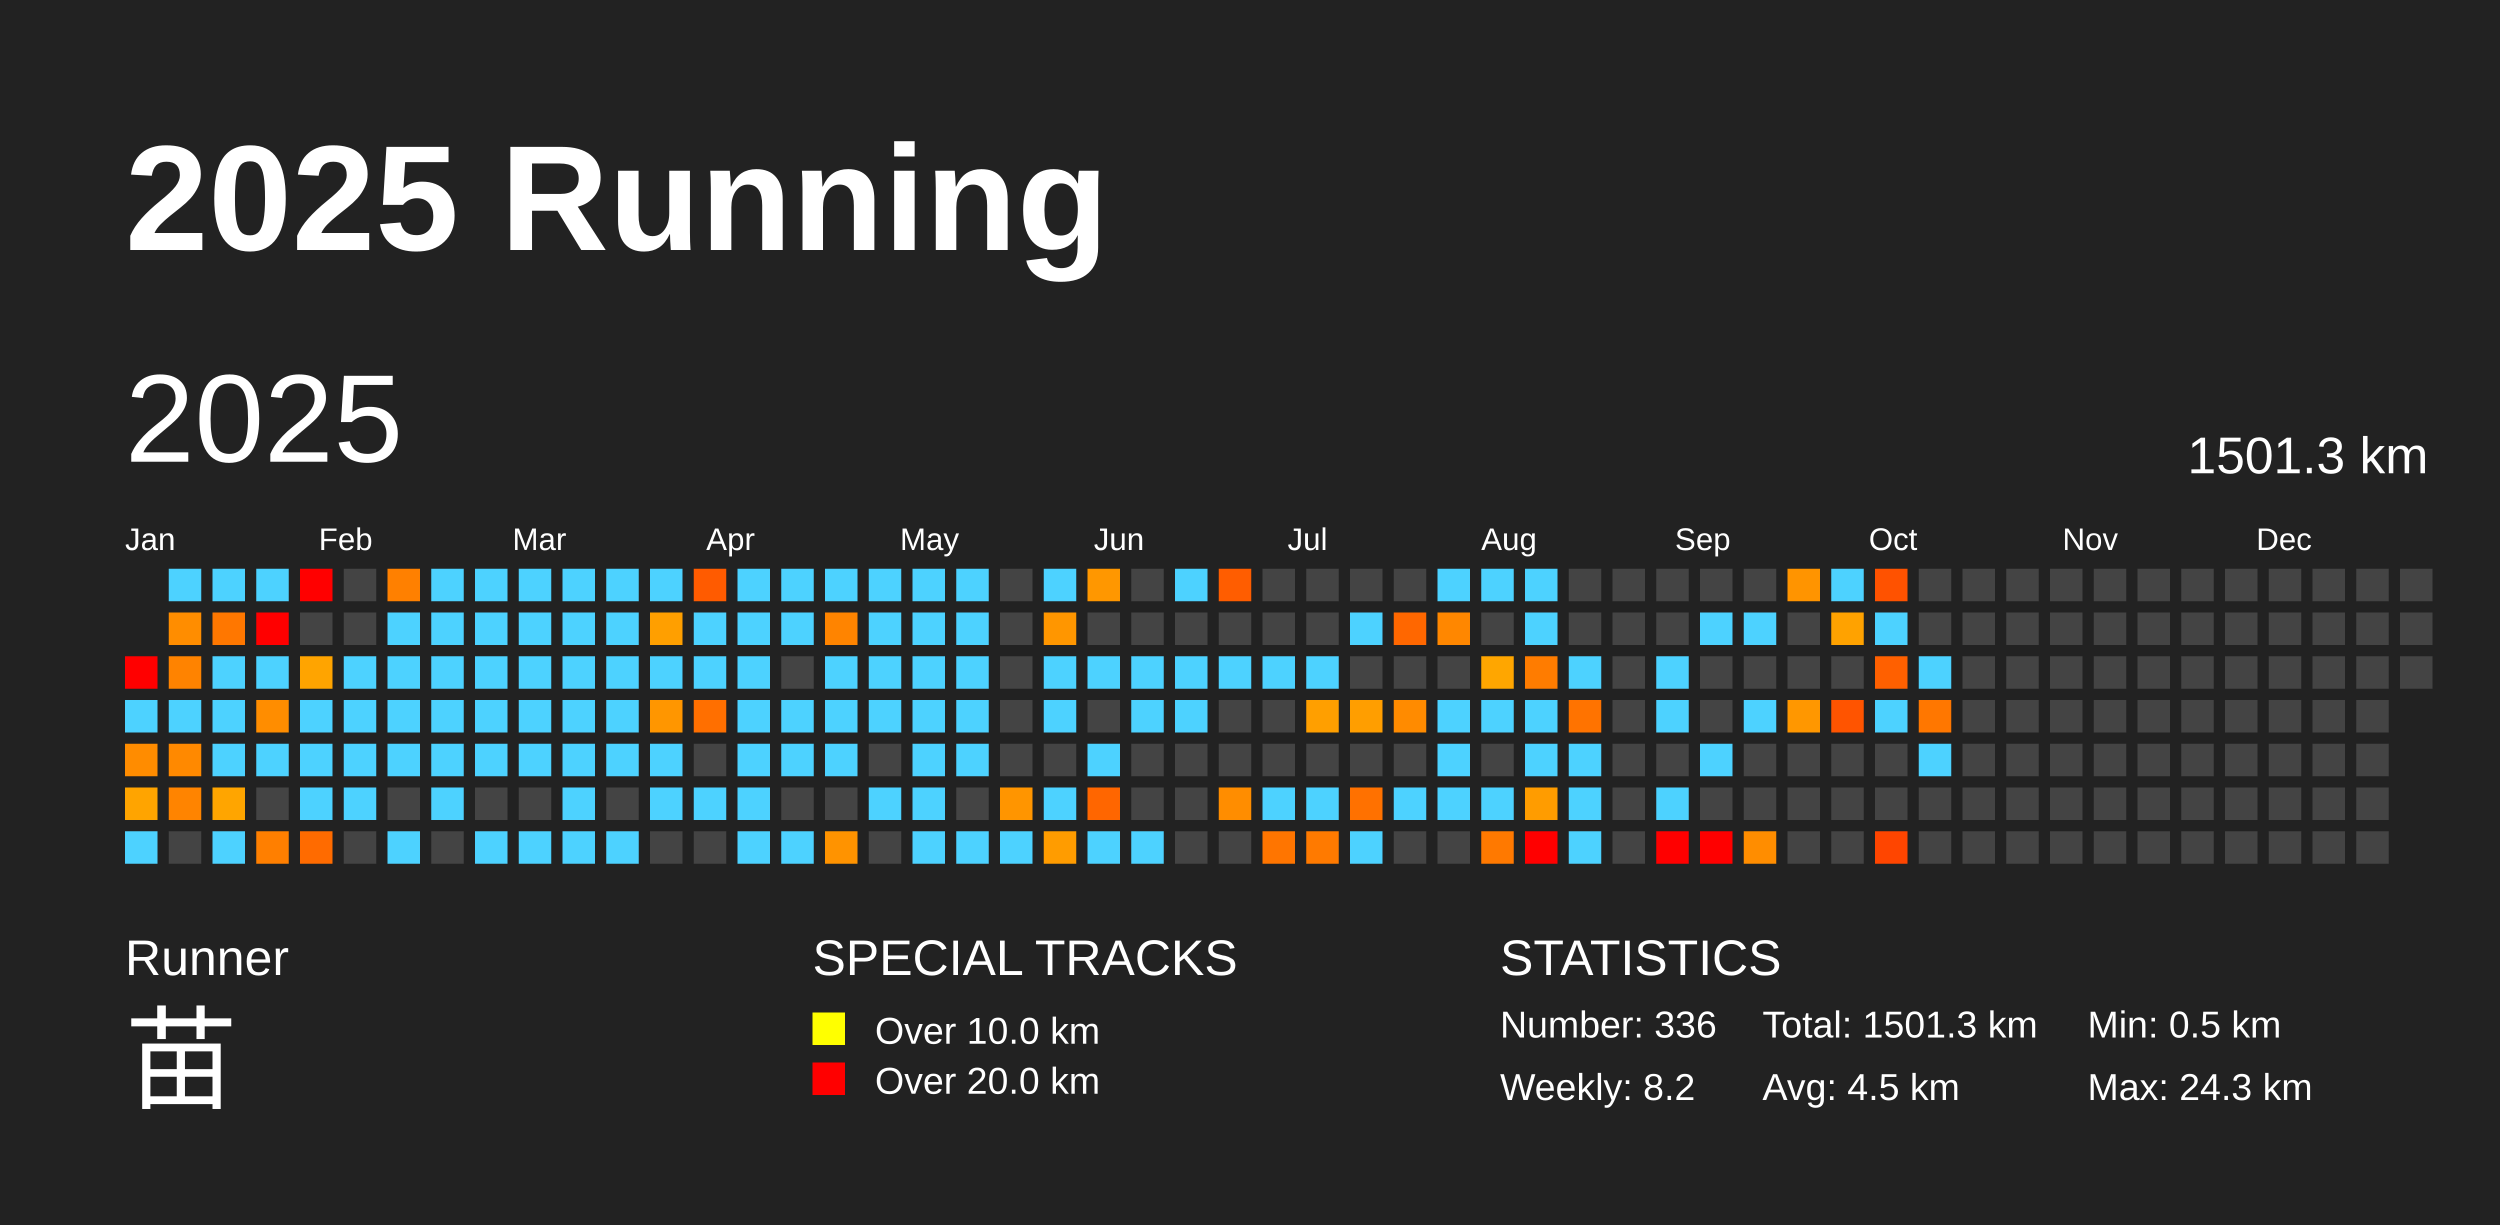
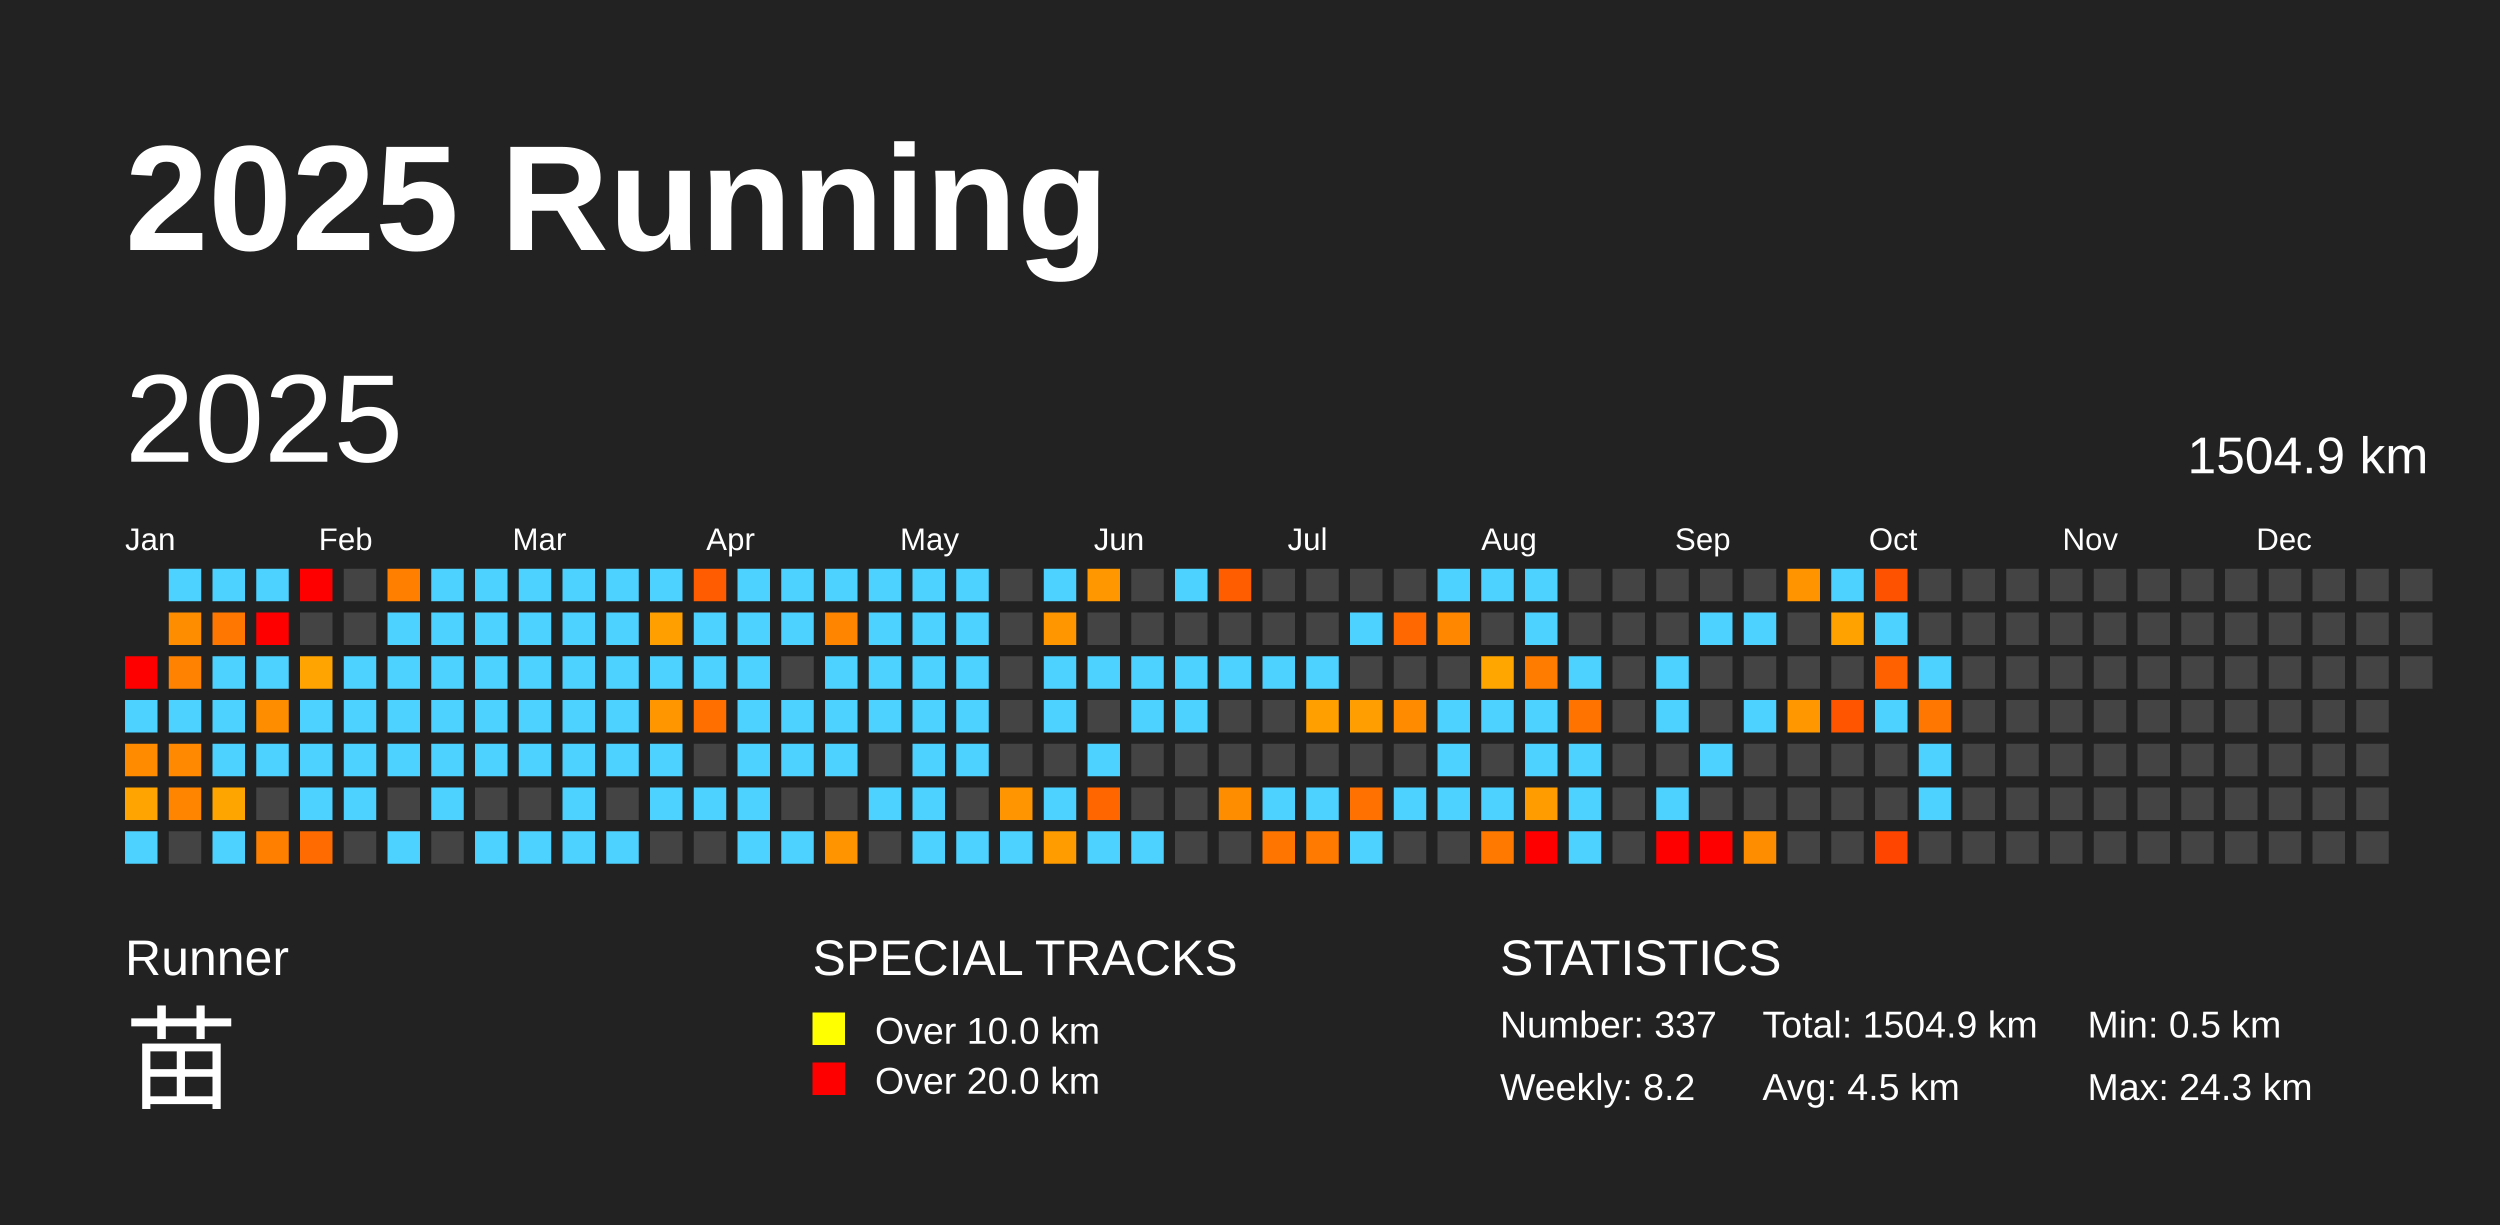
<svg xmlns="http://www.w3.org/2000/svg" baseProfile="full" height="98mm" version="1.1" viewBox="0,0,200,98" width="200mm">
  <defs />
  <rect fill="#222222" height="98" width="200" x="0" y="0" />
  <text fill="#FFFFFF" style="font-size:12px; font-family:Arial; font-weight:bold;" x="10" y="20">2025 Running</text>
  <text fill="#FFFFFF" style="font-size:4px; font-family:Arial" x="10" y="78">Runner</text>
  <text fill="#FFFFFF" style="font-size:9px; font-family:Arial" x="10" y="88">苗</text>
  <text fill="#FFFFFF" style="font-size:4px; font-family:Arial" x="65" y="78">SPECIAL TRACKS</text>
  <rect fill="yellow" height="2.6" width="2.6" x="65" y="81" />
  <text fill="#FFFFFF" style="font-size:3px; font-family:Arial" x="70" y="83.5">Over 10.0 km</text>
  <rect fill="red" height="2.6" width="2.6" x="65" y="85" />
  <text fill="#FFFFFF" style="font-size:3px; font-family:Arial" x="70" y="87.5">Over 20.0 km</text>
  <text fill="#FFFFFF" style="font-size:4px; font-family:Arial" x="120" y="78">STATISTICS</text>
-   <text fill="#FFFFFF" style="font-size:3px; font-family:Arial" x="120" y="83">Number: 336</text>
+   <text fill="#FFFFFF" style="font-size:3px; font-family:Arial" x="120" y="83">Number: 337</text>
  <text fill="#FFFFFF" style="font-size:3px; font-family:Arial" x="120" y="88">Weekly: 8.2</text>
-   <text fill="#FFFFFF" style="font-size:3px; font-family:Arial" x="141" y="83">Total: 1501.3 km</text>
+   <text fill="#FFFFFF" style="font-size:3px; font-family:Arial" x="141" y="83">Total: 1504.9 km</text>
  <text fill="#FFFFFF" style="font-size:3px; font-family:Arial" x="141" y="88">Avg: 4.5 km</text>
  <text fill="#FFFFFF" style="font-size:3px; font-family:Arial" x="167" y="83">Min: 0.5 km</text>
  <text fill="#FFFFFF" style="font-size:3px; font-family:Arial" x="167" y="88">Max: 24.3 km</text>
  <text dominant-baseline="hanging" fill="#FFFFFF" style="font-size:10.0px; font-family:Arial;" x="10" y="30">2025</text>
-   <text dominant-baseline="hanging" fill="#FFFFFF" style="font-size:4.125px; font-family:Arial;" x="175" y="35">1501.3 km</text>
+   <text dominant-baseline="hanging" fill="#FFFFFF" style="font-size:4.125px; font-family:Arial;" x="175" y="35">1504.9 km</text>
  <text fill="#FFFFFF" style="font-size:2.5px; font-family:Arial" x="10.0" y="44">Jan</text>
  <text fill="#FFFFFF" style="font-size:2.5px; font-family:Arial" x="25.5" y="44">Feb</text>
  <text fill="#FFFFFF" style="font-size:2.5px; font-family:Arial" x="41.0" y="44">Mar</text>
  <text fill="#FFFFFF" style="font-size:2.5px; font-family:Arial" x="56.5" y="44">Apr</text>
  <text fill="#FFFFFF" style="font-size:2.5px; font-family:Arial" x="72.0" y="44">May</text>
  <text fill="#FFFFFF" style="font-size:2.5px; font-family:Arial" x="87.5" y="44">Jun</text>
  <text fill="#FFFFFF" style="font-size:2.5px; font-family:Arial" x="103.0" y="44">Jul</text>
  <text fill="#FFFFFF" style="font-size:2.5px; font-family:Arial" x="118.5" y="44">Aug</text>
  <text fill="#FFFFFF" style="font-size:2.5px; font-family:Arial" x="134.0" y="44">Sep</text>
  <text fill="#FFFFFF" style="font-size:2.5px; font-family:Arial" x="149.5" y="44">Oct</text>
  <text fill="#FFFFFF" style="font-size:2.5px; font-family:Arial" x="165.0" y="44">Nov</text>
  <text fill="#FFFFFF" style="font-size:2.5px; font-family:Arial" x="180.5" y="44">Dec</text>
  <rect fill="red" height="2.6" width="2.6" x="10.0" y="52.5" />
  <rect fill="#4dd2ff" height="2.6" width="2.6" x="10.0" y="56.0" />
  <rect fill="#ff8c00" height="2.6" width="2.6" x="10.0" y="59.5" />
  <rect fill="#ffa400" height="2.6" width="2.6" x="10.0" y="63.0" />
  <rect fill="#4dd2ff" height="2.6" width="2.6" x="10.0" y="66.5" />
  <rect fill="#4dd2ff" height="2.6" width="2.6" x="13.5" y="45.5" />
  <rect fill="#ff8d00" height="2.6" width="2.6" x="13.5" y="49.0" />
  <rect fill="#ff8300" height="2.6" width="2.6" x="13.5" y="52.5" />
  <rect fill="#4dd2ff" height="2.6" width="2.6" x="13.5" y="56.0" />
  <rect fill="#ff8900" height="2.6" width="2.6" x="13.5" y="59.5" />
  <rect fill="#ff8400" height="2.6" width="2.6" x="13.5" y="63.0" />
  <rect fill="#444444" height="2.6" width="2.6" x="13.5" y="66.5" />
  <rect fill="#4dd2ff" height="2.6" width="2.6" x="17.0" y="45.5" />
  <rect fill="#ff7700" height="2.6" width="2.6" x="17.0" y="49.0" />
  <rect fill="#4dd2ff" height="2.6" width="2.6" x="17.0" y="52.5" />
  <rect fill="#4dd2ff" height="2.6" width="2.6" x="17.0" y="56.0" />
  <rect fill="#4dd2ff" height="2.6" width="2.6" x="17.0" y="59.5" />
  <rect fill="#ffa500" height="2.6" width="2.6" x="17.0" y="63.0" />
  <rect fill="#4dd2ff" height="2.6" width="2.6" x="17.0" y="66.5" />
  <rect fill="#4dd2ff" height="2.6" width="2.6" x="20.5" y="45.5" />
  <rect fill="red" height="2.6" width="2.6" x="20.5" y="49.0" />
  <rect fill="#4dd2ff" height="2.6" width="2.6" x="20.5" y="52.5" />
  <rect fill="#ff8d00" height="2.6" width="2.6" x="20.5" y="56.0" />
  <rect fill="#4dd2ff" height="2.6" width="2.6" x="20.5" y="59.5" />
  <rect fill="#444444" height="2.6" width="2.6" x="20.5" y="63.0" />
  <rect fill="#ff7f00" height="2.6" width="2.6" x="20.5" y="66.5" />
  <rect fill="red" height="2.6" width="2.6" x="24.0" y="45.5" />
  <rect fill="#444444" height="2.6" width="2.6" x="24.0" y="49.0" />
  <rect fill="#ffa400" height="2.6" width="2.6" x="24.0" y="52.5" />
  <rect fill="#4dd2ff" height="2.6" width="2.6" x="24.0" y="56.0" />
  <rect fill="#4dd2ff" height="2.6" width="2.6" x="24.0" y="59.5" />
  <rect fill="#4dd2ff" height="2.6" width="2.6" x="24.0" y="63.0" />
  <rect fill="#ff6b00" height="2.6" width="2.6" x="24.0" y="66.5" />
  <rect fill="#444444" height="2.6" width="2.6" x="27.5" y="45.5" />
  <rect fill="#444444" height="2.6" width="2.6" x="27.5" y="49.0" />
  <rect fill="#4dd2ff" height="2.6" width="2.6" x="27.5" y="52.5" />
  <rect fill="#4dd2ff" height="2.6" width="2.6" x="27.5" y="56.0" />
  <rect fill="#4dd2ff" height="2.6" width="2.6" x="27.5" y="59.5" />
  <rect fill="#4dd2ff" height="2.6" width="2.6" x="27.5" y="63.0" />
  <rect fill="#444444" height="2.6" width="2.6" x="27.5" y="66.5" />
  <rect fill="#ff8000" height="2.6" width="2.6" x="31.0" y="45.5" />
  <rect fill="#4dd2ff" height="2.6" width="2.6" x="31.0" y="49.0" />
  <rect fill="#4dd2ff" height="2.6" width="2.6" x="31.0" y="52.5" />
  <rect fill="#4dd2ff" height="2.6" width="2.6" x="31.0" y="56.0" />
  <rect fill="#4dd2ff" height="2.6" width="2.6" x="31.0" y="59.5" />
  <rect fill="#444444" height="2.6" width="2.6" x="31.0" y="63.0" />
  <rect fill="#4dd2ff" height="2.6" width="2.6" x="31.0" y="66.5" />
  <rect fill="#4dd2ff" height="2.6" width="2.6" x="34.5" y="45.5" />
  <rect fill="#4dd2ff" height="2.6" width="2.6" x="34.5" y="49.0" />
  <rect fill="#4dd2ff" height="2.6" width="2.6" x="34.5" y="52.5" />
  <rect fill="#4dd2ff" height="2.6" width="2.6" x="34.5" y="56.0" />
  <rect fill="#4dd2ff" height="2.6" width="2.6" x="34.5" y="59.5" />
  <rect fill="#4dd2ff" height="2.6" width="2.6" x="34.5" y="63.0" />
  <rect fill="#444444" height="2.6" width="2.6" x="34.5" y="66.5" />
  <rect fill="#4dd2ff" height="2.6" width="2.6" x="38.0" y="45.5" />
  <rect fill="#4dd2ff" height="2.6" width="2.6" x="38.0" y="49.0" />
  <rect fill="#4dd2ff" height="2.6" width="2.6" x="38.0" y="52.5" />
  <rect fill="#4dd2ff" height="2.6" width="2.6" x="38.0" y="56.0" />
  <rect fill="#4dd2ff" height="2.6" width="2.6" x="38.0" y="59.5" />
  <rect fill="#444444" height="2.6" width="2.6" x="38.0" y="63.0" />
  <rect fill="#4dd2ff" height="2.6" width="2.6" x="38.0" y="66.5" />
  <rect fill="#4dd2ff" height="2.6" width="2.6" x="41.5" y="45.5" />
  <rect fill="#4dd2ff" height="2.6" width="2.6" x="41.5" y="49.0" />
  <rect fill="#4dd2ff" height="2.6" width="2.6" x="41.5" y="52.5" />
  <rect fill="#4dd2ff" height="2.6" width="2.6" x="41.5" y="56.0" />
  <rect fill="#4dd2ff" height="2.6" width="2.6" x="41.5" y="59.5" />
  <rect fill="#444444" height="2.6" width="2.6" x="41.5" y="63.0" />
  <rect fill="#4dd2ff" height="2.6" width="2.6" x="41.5" y="66.5" />
  <rect fill="#4dd2ff" height="2.6" width="2.6" x="45.0" y="45.5" />
  <rect fill="#4dd2ff" height="2.6" width="2.6" x="45.0" y="49.0" />
  <rect fill="#4dd2ff" height="2.6" width="2.6" x="45.0" y="52.5" />
  <rect fill="#4dd2ff" height="2.6" width="2.6" x="45.0" y="56.0" />
  <rect fill="#4dd2ff" height="2.6" width="2.6" x="45.0" y="59.5" />
  <rect fill="#4dd2ff" height="2.6" width="2.6" x="45.0" y="63.0" />
  <rect fill="#4dd2ff" height="2.6" width="2.6" x="45.0" y="66.5" />
  <rect fill="#4dd2ff" height="2.6" width="2.6" x="48.5" y="45.5" />
  <rect fill="#4dd2ff" height="2.6" width="2.6" x="48.5" y="49.0" />
  <rect fill="#4dd2ff" height="2.6" width="2.6" x="48.5" y="52.5" />
  <rect fill="#4dd2ff" height="2.6" width="2.6" x="48.5" y="56.0" />
  <rect fill="#4dd2ff" height="2.6" width="2.6" x="48.5" y="59.5" />
  <rect fill="#444444" height="2.6" width="2.6" x="48.5" y="63.0" />
  <rect fill="#4dd2ff" height="2.6" width="2.6" x="48.5" y="66.5" />
  <rect fill="#4dd2ff" height="2.6" width="2.6" x="52.0" y="45.5" />
  <rect fill="#ff9f00" height="2.6" width="2.6" x="52.0" y="49.0" />
  <rect fill="#4dd2ff" height="2.6" width="2.6" x="52.0" y="52.5" />
  <rect fill="#ff9600" height="2.6" width="2.6" x="52.0" y="56.0" />
  <rect fill="#4dd2ff" height="2.6" width="2.6" x="52.0" y="59.5" />
  <rect fill="#4dd2ff" height="2.6" width="2.6" x="52.0" y="63.0" />
  <rect fill="#444444" height="2.6" width="2.6" x="52.0" y="66.5" />
  <rect fill="#ff5b00" height="2.6" width="2.6" x="55.5" y="45.5" />
  <rect fill="#4dd2ff" height="2.6" width="2.6" x="55.5" y="49.0" />
  <rect fill="#4dd2ff" height="2.6" width="2.6" x="55.5" y="52.5" />
  <rect fill="#ff6f00" height="2.6" width="2.6" x="55.5" y="56.0" />
  <rect fill="#444444" height="2.6" width="2.6" x="55.5" y="59.5" />
  <rect fill="#4dd2ff" height="2.6" width="2.6" x="55.5" y="63.0" />
  <rect fill="#444444" height="2.6" width="2.6" x="55.5" y="66.5" />
  <rect fill="#4dd2ff" height="2.6" width="2.6" x="59.0" y="45.5" />
  <rect fill="#4dd2ff" height="2.6" width="2.6" x="59.0" y="49.0" />
  <rect fill="#4dd2ff" height="2.6" width="2.6" x="59.0" y="52.5" />
  <rect fill="#4dd2ff" height="2.6" width="2.6" x="59.0" y="56.0" />
  <rect fill="#4dd2ff" height="2.6" width="2.6" x="59.0" y="59.5" />
  <rect fill="#4dd2ff" height="2.6" width="2.6" x="59.0" y="63.0" />
  <rect fill="#4dd2ff" height="2.6" width="2.6" x="59.0" y="66.5" />
  <rect fill="#4dd2ff" height="2.6" width="2.6" x="62.5" y="45.5" />
  <rect fill="#4dd2ff" height="2.6" width="2.6" x="62.5" y="49.0" />
  <rect fill="#444444" height="2.6" width="2.6" x="62.5" y="52.5" />
  <rect fill="#4dd2ff" height="2.6" width="2.6" x="62.5" y="56.0" />
  <rect fill="#4dd2ff" height="2.6" width="2.6" x="62.5" y="59.5" />
  <rect fill="#444444" height="2.6" width="2.6" x="62.5" y="63.0" />
  <rect fill="#4dd2ff" height="2.6" width="2.6" x="62.5" y="66.5" />
  <rect fill="#4dd2ff" height="2.6" width="2.6" x="66.0" y="45.5" />
  <rect fill="#ff8400" height="2.6" width="2.6" x="66.0" y="49.0" />
  <rect fill="#4dd2ff" height="2.6" width="2.6" x="66.0" y="52.5" />
  <rect fill="#4dd2ff" height="2.6" width="2.6" x="66.0" y="56.0" />
  <rect fill="#4dd2ff" height="2.6" width="2.6" x="66.0" y="59.5" />
  <rect fill="#444444" height="2.6" width="2.6" x="66.0" y="63.0" />
  <rect fill="#ff9300" height="2.6" width="2.6" x="66.0" y="66.5" />
  <rect fill="#4dd2ff" height="2.6" width="2.6" x="69.5" y="45.5" />
  <rect fill="#4dd2ff" height="2.6" width="2.6" x="69.5" y="49.0" />
  <rect fill="#4dd2ff" height="2.6" width="2.6" x="69.5" y="52.5" />
  <rect fill="#4dd2ff" height="2.6" width="2.6" x="69.5" y="56.0" />
  <rect fill="#444444" height="2.6" width="2.6" x="69.5" y="59.5" />
  <rect fill="#4dd2ff" height="2.6" width="2.6" x="69.5" y="63.0" />
  <rect fill="#444444" height="2.6" width="2.6" x="69.5" y="66.5" />
  <rect fill="#4dd2ff" height="2.6" width="2.6" x="73.0" y="45.5" />
  <rect fill="#4dd2ff" height="2.6" width="2.6" x="73.0" y="49.0" />
  <rect fill="#4dd2ff" height="2.6" width="2.6" x="73.0" y="52.5" />
  <rect fill="#4dd2ff" height="2.6" width="2.6" x="73.0" y="56.0" />
  <rect fill="#4dd2ff" height="2.6" width="2.6" x="73.0" y="59.5" />
  <rect fill="#4dd2ff" height="2.6" width="2.6" x="73.0" y="63.0" />
  <rect fill="#4dd2ff" height="2.6" width="2.6" x="73.0" y="66.5" />
  <rect fill="#4dd2ff" height="2.6" width="2.6" x="76.5" y="45.5" />
  <rect fill="#4dd2ff" height="2.6" width="2.6" x="76.5" y="49.0" />
  <rect fill="#4dd2ff" height="2.6" width="2.6" x="76.5" y="52.5" />
  <rect fill="#4dd2ff" height="2.6" width="2.6" x="76.5" y="56.0" />
  <rect fill="#4dd2ff" height="2.6" width="2.6" x="76.5" y="59.5" />
  <rect fill="#444444" height="2.6" width="2.6" x="76.5" y="63.0" />
  <rect fill="#4dd2ff" height="2.6" width="2.6" x="76.5" y="66.5" />
  <rect fill="#444444" height="2.6" width="2.6" x="80.0" y="45.5" />
  <rect fill="#444444" height="2.6" width="2.6" x="80.0" y="49.0" />
  <rect fill="#444444" height="2.6" width="2.6" x="80.0" y="52.5" />
  <rect fill="#444444" height="2.6" width="2.6" x="80.0" y="56.0" />
  <rect fill="#444444" height="2.6" width="2.6" x="80.0" y="59.5" />
  <rect fill="#ff9500" height="2.6" width="2.6" x="80.0" y="63.0" />
  <rect fill="#4dd2ff" height="2.6" width="2.6" x="80.0" y="66.5" />
  <rect fill="#4dd2ff" height="2.6" width="2.6" x="83.5" y="45.5" />
  <rect fill="#ff9600" height="2.6" width="2.6" x="83.5" y="49.0" />
  <rect fill="#4dd2ff" height="2.6" width="2.6" x="83.5" y="52.5" />
  <rect fill="#4dd2ff" height="2.6" width="2.6" x="83.5" y="56.0" />
  <rect fill="#444444" height="2.6" width="2.6" x="83.5" y="59.5" />
  <rect fill="#4dd2ff" height="2.6" width="2.6" x="83.5" y="63.0" />
  <rect fill="#ff9c00" height="2.6" width="2.6" x="83.5" y="66.5" />
  <rect fill="#ff9700" height="2.6" width="2.6" x="87.0" y="45.5" />
  <rect fill="#444444" height="2.6" width="2.6" x="87.0" y="49.0" />
  <rect fill="#4dd2ff" height="2.6" width="2.6" x="87.0" y="52.5" />
  <rect fill="#444444" height="2.6" width="2.6" x="87.0" y="56.0" />
  <rect fill="#4dd2ff" height="2.6" width="2.6" x="87.0" y="59.5" />
  <rect fill="#ff6600" height="2.6" width="2.6" x="87.0" y="63.0" />
  <rect fill="#4dd2ff" height="2.6" width="2.6" x="87.0" y="66.5" />
  <rect fill="#444444" height="2.6" width="2.6" x="90.5" y="45.5" />
  <rect fill="#444444" height="2.6" width="2.6" x="90.5" y="49.0" />
  <rect fill="#4dd2ff" height="2.6" width="2.6" x="90.5" y="52.5" />
  <rect fill="#4dd2ff" height="2.6" width="2.6" x="90.5" y="56.0" />
  <rect fill="#444444" height="2.6" width="2.6" x="90.5" y="59.5" />
  <rect fill="#444444" height="2.6" width="2.6" x="90.5" y="63.0" />
  <rect fill="#4dd2ff" height="2.6" width="2.6" x="90.5" y="66.5" />
  <rect fill="#4dd2ff" height="2.6" width="2.6" x="94.0" y="45.5" />
  <rect fill="#444444" height="2.6" width="2.6" x="94.0" y="49.0" />
  <rect fill="#4dd2ff" height="2.6" width="2.6" x="94.0" y="52.5" />
  <rect fill="#4dd2ff" height="2.6" width="2.6" x="94.0" y="56.0" />
  <rect fill="#444444" height="2.6" width="2.6" x="94.0" y="59.5" />
  <rect fill="#444444" height="2.6" width="2.6" x="94.0" y="63.0" />
  <rect fill="#444444" height="2.6" width="2.6" x="94.0" y="66.5" />
  <rect fill="#ff5d00" height="2.6" width="2.6" x="97.5" y="45.5" />
  <rect fill="#444444" height="2.6" width="2.6" x="97.5" y="49.0" />
  <rect fill="#4dd2ff" height="2.6" width="2.6" x="97.5" y="52.5" />
  <rect fill="#444444" height="2.6" width="2.6" x="97.5" y="56.0" />
  <rect fill="#444444" height="2.6" width="2.6" x="97.5" y="59.5" />
  <rect fill="#ff8d00" height="2.6" width="2.6" x="97.5" y="63.0" />
  <rect fill="#444444" height="2.6" width="2.6" x="97.5" y="66.5" />
  <rect fill="#444444" height="2.6" width="2.6" x="101.0" y="45.5" />
  <rect fill="#444444" height="2.6" width="2.6" x="101.0" y="49.0" />
  <rect fill="#4dd2ff" height="2.6" width="2.6" x="101.0" y="52.5" />
  <rect fill="#444444" height="2.6" width="2.6" x="101.0" y="56.0" />
  <rect fill="#444444" height="2.6" width="2.6" x="101.0" y="59.5" />
  <rect fill="#4dd2ff" height="2.6" width="2.6" x="101.0" y="63.0" />
  <rect fill="#ff7500" height="2.6" width="2.6" x="101.0" y="66.5" />
  <rect fill="#444444" height="2.6" width="2.6" x="104.5" y="45.5" />
  <rect fill="#444444" height="2.6" width="2.6" x="104.5" y="49.0" />
  <rect fill="#4dd2ff" height="2.6" width="2.6" x="104.5" y="52.5" />
  <rect fill="#ff9f00" height="2.6" width="2.6" x="104.5" y="56.0" />
  <rect fill="#444444" height="2.6" width="2.6" x="104.5" y="59.5" />
  <rect fill="#4dd2ff" height="2.6" width="2.6" x="104.5" y="63.0" />
  <rect fill="#ff7a00" height="2.6" width="2.6" x="104.5" y="66.5" />
  <rect fill="#444444" height="2.6" width="2.6" x="108.0" y="45.5" />
  <rect fill="#4dd2ff" height="2.6" width="2.6" x="108.0" y="49.0" />
  <rect fill="#444444" height="2.6" width="2.6" x="108.0" y="52.5" />
  <rect fill="#ff9e00" height="2.6" width="2.6" x="108.0" y="56.0" />
  <rect fill="#444444" height="2.6" width="2.6" x="108.0" y="59.5" />
  <rect fill="#ff7100" height="2.6" width="2.6" x="108.0" y="63.0" />
  <rect fill="#4dd2ff" height="2.6" width="2.6" x="108.0" y="66.5" />
  <rect fill="#444444" height="2.6" width="2.6" x="111.5" y="45.5" />
  <rect fill="#ff6700" height="2.6" width="2.6" x="111.5" y="49.0" />
  <rect fill="#444444" height="2.6" width="2.6" x="111.5" y="52.5" />
  <rect fill="#ff8b00" height="2.6" width="2.6" x="111.5" y="56.0" />
  <rect fill="#444444" height="2.6" width="2.6" x="111.5" y="59.5" />
  <rect fill="#4dd2ff" height="2.6" width="2.6" x="111.5" y="63.0" />
  <rect fill="#444444" height="2.6" width="2.6" x="111.5" y="66.5" />
  <rect fill="#4dd2ff" height="2.6" width="2.6" x="115.0" y="45.5" />
  <rect fill="#ff8700" height="2.6" width="2.6" x="115.0" y="49.0" />
  <rect fill="#444444" height="2.6" width="2.6" x="115.0" y="52.5" />
  <rect fill="#4dd2ff" height="2.6" width="2.6" x="115.0" y="56.0" />
  <rect fill="#4dd2ff" height="2.6" width="2.6" x="115.0" y="59.5" />
  <rect fill="#4dd2ff" height="2.6" width="2.6" x="115.0" y="63.0" />
  <rect fill="#444444" height="2.6" width="2.6" x="115.0" y="66.5" />
  <rect fill="#4dd2ff" height="2.6" width="2.6" x="118.5" y="45.5" />
  <rect fill="#444444" height="2.6" width="2.6" x="118.5" y="49.0" />
  <rect fill="#ffa600" height="2.6" width="2.6" x="118.5" y="52.5" />
  <rect fill="#4dd2ff" height="2.6" width="2.6" x="118.5" y="56.0" />
  <rect fill="#444444" height="2.6" width="2.6" x="118.5" y="59.5" />
  <rect fill="#4dd2ff" height="2.6" width="2.6" x="118.5" y="63.0" />
  <rect fill="#ff7900" height="2.6" width="2.6" x="118.5" y="66.5" />
  <rect fill="#4dd2ff" height="2.6" width="2.6" x="122.0" y="45.5" />
  <rect fill="#4dd2ff" height="2.6" width="2.6" x="122.0" y="49.0" />
  <rect fill="#ff7c00" height="2.6" width="2.6" x="122.0" y="52.5" />
  <rect fill="#4dd2ff" height="2.6" width="2.6" x="122.0" y="56.0" />
  <rect fill="#4dd2ff" height="2.6" width="2.6" x="122.0" y="59.5" />
  <rect fill="#ff9c00" height="2.6" width="2.6" x="122.0" y="63.0" />
  <rect fill="red" height="2.6" width="2.6" x="122.0" y="66.5" />
  <rect fill="#444444" height="2.6" width="2.6" x="125.5" y="45.5" />
  <rect fill="#444444" height="2.6" width="2.6" x="125.5" y="49.0" />
  <rect fill="#4dd2ff" height="2.6" width="2.6" x="125.5" y="52.5" />
  <rect fill="#ff7300" height="2.6" width="2.6" x="125.5" y="56.0" />
  <rect fill="#4dd2ff" height="2.6" width="2.6" x="125.5" y="59.5" />
  <rect fill="#4dd2ff" height="2.6" width="2.6" x="125.5" y="63.0" />
  <rect fill="#4dd2ff" height="2.6" width="2.6" x="125.5" y="66.5" />
  <rect fill="#444444" height="2.6" width="2.6" x="129.0" y="45.5" />
  <rect fill="#444444" height="2.6" width="2.6" x="129.0" y="49.0" />
  <rect fill="#444444" height="2.6" width="2.6" x="129.0" y="52.5" />
  <rect fill="#444444" height="2.6" width="2.6" x="129.0" y="56.0" />
  <rect fill="#444444" height="2.6" width="2.6" x="129.0" y="59.5" />
  <rect fill="#444444" height="2.6" width="2.6" x="129.0" y="63.0" />
  <rect fill="#444444" height="2.6" width="2.6" x="129.0" y="66.5" />
  <rect fill="#444444" height="2.6" width="2.6" x="132.5" y="45.5" />
  <rect fill="#444444" height="2.6" width="2.6" x="132.5" y="49.0" />
  <rect fill="#4dd2ff" height="2.6" width="2.6" x="132.5" y="52.5" />
  <rect fill="#4dd2ff" height="2.6" width="2.6" x="132.5" y="56.0" />
  <rect fill="#444444" height="2.6" width="2.6" x="132.5" y="59.5" />
  <rect fill="#4dd2ff" height="2.6" width="2.6" x="132.5" y="63.0" />
  <rect fill="red" height="2.6" width="2.6" x="132.5" y="66.5" />
  <rect fill="#444444" height="2.6" width="2.6" x="136.0" y="45.5" />
  <rect fill="#4dd2ff" height="2.6" width="2.6" x="136.0" y="49.0" />
  <rect fill="#444444" height="2.6" width="2.6" x="136.0" y="52.5" />
  <rect fill="#444444" height="2.6" width="2.6" x="136.0" y="56.0" />
  <rect fill="#4dd2ff" height="2.6" width="2.6" x="136.0" y="59.5" />
  <rect fill="#444444" height="2.6" width="2.6" x="136.0" y="63.0" />
  <rect fill="red" height="2.6" width="2.6" x="136.0" y="66.5" />
  <rect fill="#444444" height="2.6" width="2.6" x="139.5" y="45.5" />
  <rect fill="#4dd2ff" height="2.6" width="2.6" x="139.5" y="49.0" />
  <rect fill="#444444" height="2.6" width="2.6" x="139.5" y="52.5" />
  <rect fill="#4dd2ff" height="2.6" width="2.6" x="139.5" y="56.0" />
  <rect fill="#444444" height="2.6" width="2.6" x="139.5" y="59.5" />
  <rect fill="#444444" height="2.6" width="2.6" x="139.5" y="63.0" />
  <rect fill="#ff8d00" height="2.6" width="2.6" x="139.5" y="66.5" />
  <rect fill="#ff9400" height="2.6" width="2.6" x="143.0" y="45.5" />
  <rect fill="#444444" height="2.6" width="2.6" x="143.0" y="49.0" />
  <rect fill="#444444" height="2.6" width="2.6" x="143.0" y="52.5" />
  <rect fill="#ff9700" height="2.6" width="2.6" x="143.0" y="56.0" />
  <rect fill="#444444" height="2.6" width="2.6" x="143.0" y="59.5" />
  <rect fill="#444444" height="2.6" width="2.6" x="143.0" y="63.0" />
  <rect fill="#444444" height="2.6" width="2.6" x="143.0" y="66.5" />
  <rect fill="#4dd2ff" height="2.6" width="2.6" x="146.5" y="45.5" />
  <rect fill="#ffa200" height="2.6" width="2.6" x="146.5" y="49.0" />
  <rect fill="#444444" height="2.6" width="2.6" x="146.5" y="52.5" />
  <rect fill="#ff5400" height="2.6" width="2.6" x="146.5" y="56.0" />
  <rect fill="#444444" height="2.6" width="2.6" x="146.5" y="59.5" />
  <rect fill="#444444" height="2.6" width="2.6" x="146.5" y="63.0" />
  <rect fill="#444444" height="2.6" width="2.6" x="146.5" y="66.5" />
  <rect fill="#ff5200" height="2.6" width="2.6" x="150.0" y="45.5" />
  <rect fill="#4dd2ff" height="2.6" width="2.6" x="150.0" y="49.0" />
  <rect fill="#ff6000" height="2.6" width="2.6" x="150.0" y="52.5" />
  <rect fill="#4dd2ff" height="2.6" width="2.6" x="150.0" y="56.0" />
  <rect fill="#444444" height="2.6" width="2.6" x="150.0" y="59.5" />
  <rect fill="#444444" height="2.6" width="2.6" x="150.0" y="63.0" />
  <rect fill="#ff4500" height="2.6" width="2.6" x="150.0" y="66.5" />
  <rect fill="#444444" height="2.6" width="2.6" x="153.5" y="45.5" />
  <rect fill="#444444" height="2.6" width="2.6" x="153.5" y="49.0" />
  <rect fill="#4dd2ff" height="2.6" width="2.6" x="153.5" y="52.5" />
  <rect fill="#ff7700" height="2.6" width="2.6" x="153.5" y="56.0" />
  <rect fill="#4dd2ff" height="2.6" width="2.6" x="153.5" y="59.5" />
-   <rect fill="#444444" height="2.6" width="2.6" x="153.5" y="63.0" />
+   <rect fill="#4dd2ff" height="2.6" width="2.6" x="153.5" y="63.0" />
  <rect fill="#444444" height="2.6" width="2.6" x="153.5" y="66.5" />
  <rect fill="#444444" height="2.6" width="2.6" x="157.0" y="45.5" />
  <rect fill="#444444" height="2.6" width="2.6" x="157.0" y="49.0" />
  <rect fill="#444444" height="2.6" width="2.6" x="157.0" y="52.5" />
  <rect fill="#444444" height="2.6" width="2.6" x="157.0" y="56.0" />
  <rect fill="#444444" height="2.6" width="2.6" x="157.0" y="59.5" />
  <rect fill="#444444" height="2.6" width="2.6" x="157.0" y="63.0" />
  <rect fill="#444444" height="2.6" width="2.6" x="157.0" y="66.5" />
  <rect fill="#444444" height="2.6" width="2.6" x="160.5" y="45.5" />
  <rect fill="#444444" height="2.6" width="2.6" x="160.5" y="49.0" />
  <rect fill="#444444" height="2.6" width="2.6" x="160.5" y="52.5" />
  <rect fill="#444444" height="2.6" width="2.6" x="160.5" y="56.0" />
  <rect fill="#444444" height="2.6" width="2.6" x="160.5" y="59.5" />
  <rect fill="#444444" height="2.6" width="2.6" x="160.5" y="63.0" />
  <rect fill="#444444" height="2.6" width="2.6" x="160.5" y="66.5" />
  <rect fill="#444444" height="2.6" width="2.6" x="164.0" y="45.5" />
  <rect fill="#444444" height="2.6" width="2.6" x="164.0" y="49.0" />
  <rect fill="#444444" height="2.6" width="2.6" x="164.0" y="52.5" />
  <rect fill="#444444" height="2.6" width="2.6" x="164.0" y="56.0" />
  <rect fill="#444444" height="2.6" width="2.6" x="164.0" y="59.5" />
  <rect fill="#444444" height="2.6" width="2.6" x="164.0" y="63.0" />
  <rect fill="#444444" height="2.6" width="2.6" x="164.0" y="66.5" />
  <rect fill="#444444" height="2.6" width="2.6" x="167.5" y="45.5" />
  <rect fill="#444444" height="2.6" width="2.6" x="167.5" y="49.0" />
  <rect fill="#444444" height="2.6" width="2.6" x="167.5" y="52.5" />
  <rect fill="#444444" height="2.6" width="2.6" x="167.5" y="56.0" />
  <rect fill="#444444" height="2.6" width="2.6" x="167.5" y="59.5" />
  <rect fill="#444444" height="2.6" width="2.6" x="167.5" y="63.0" />
  <rect fill="#444444" height="2.6" width="2.6" x="167.5" y="66.5" />
  <rect fill="#444444" height="2.6" width="2.6" x="171.0" y="45.5" />
  <rect fill="#444444" height="2.6" width="2.6" x="171.0" y="49.0" />
  <rect fill="#444444" height="2.6" width="2.6" x="171.0" y="52.5" />
  <rect fill="#444444" height="2.6" width="2.6" x="171.0" y="56.0" />
  <rect fill="#444444" height="2.6" width="2.6" x="171.0" y="59.5" />
  <rect fill="#444444" height="2.6" width="2.6" x="171.0" y="63.0" />
  <rect fill="#444444" height="2.6" width="2.6" x="171.0" y="66.5" />
  <rect fill="#444444" height="2.6" width="2.6" x="174.5" y="45.5" />
  <rect fill="#444444" height="2.6" width="2.6" x="174.5" y="49.0" />
  <rect fill="#444444" height="2.6" width="2.6" x="174.5" y="52.5" />
  <rect fill="#444444" height="2.6" width="2.6" x="174.5" y="56.0" />
  <rect fill="#444444" height="2.6" width="2.6" x="174.5" y="59.5" />
  <rect fill="#444444" height="2.6" width="2.6" x="174.5" y="63.0" />
  <rect fill="#444444" height="2.6" width="2.6" x="174.5" y="66.5" />
  <rect fill="#444444" height="2.6" width="2.6" x="178.0" y="45.5" />
  <rect fill="#444444" height="2.6" width="2.6" x="178.0" y="49.0" />
  <rect fill="#444444" height="2.6" width="2.6" x="178.0" y="52.5" />
  <rect fill="#444444" height="2.6" width="2.6" x="178.0" y="56.0" />
  <rect fill="#444444" height="2.6" width="2.6" x="178.0" y="59.5" />
  <rect fill="#444444" height="2.6" width="2.6" x="178.0" y="63.0" />
  <rect fill="#444444" height="2.6" width="2.6" x="178.0" y="66.5" />
  <rect fill="#444444" height="2.6" width="2.6" x="181.5" y="45.5" />
  <rect fill="#444444" height="2.6" width="2.6" x="181.5" y="49.0" />
  <rect fill="#444444" height="2.6" width="2.6" x="181.5" y="52.5" />
  <rect fill="#444444" height="2.6" width="2.6" x="181.5" y="56.0" />
  <rect fill="#444444" height="2.6" width="2.6" x="181.5" y="59.5" />
  <rect fill="#444444" height="2.6" width="2.6" x="181.5" y="63.0" />
  <rect fill="#444444" height="2.6" width="2.6" x="181.5" y="66.5" />
  <rect fill="#444444" height="2.6" width="2.6" x="185.0" y="45.5" />
  <rect fill="#444444" height="2.6" width="2.6" x="185.0" y="49.0" />
  <rect fill="#444444" height="2.6" width="2.6" x="185.0" y="52.5" />
  <rect fill="#444444" height="2.6" width="2.6" x="185.0" y="56.0" />
  <rect fill="#444444" height="2.6" width="2.6" x="185.0" y="59.5" />
  <rect fill="#444444" height="2.6" width="2.6" x="185.0" y="63.0" />
  <rect fill="#444444" height="2.6" width="2.6" x="185.0" y="66.5" />
  <rect fill="#444444" height="2.6" width="2.6" x="188.5" y="45.5" />
  <rect fill="#444444" height="2.6" width="2.6" x="188.5" y="49.0" />
  <rect fill="#444444" height="2.6" width="2.6" x="188.5" y="52.5" />
  <rect fill="#444444" height="2.6" width="2.6" x="188.5" y="56.0" />
  <rect fill="#444444" height="2.6" width="2.6" x="188.5" y="59.5" />
  <rect fill="#444444" height="2.6" width="2.6" x="188.5" y="63.0" />
  <rect fill="#444444" height="2.6" width="2.6" x="188.5" y="66.5" />
  <rect fill="#444444" height="2.6" width="2.6" x="192.0" y="45.5" />
  <rect fill="#444444" height="2.6" width="2.6" x="192.0" y="49.0" />
  <rect fill="#444444" height="2.6" width="2.6" x="192.0" y="52.5" />
</svg>
